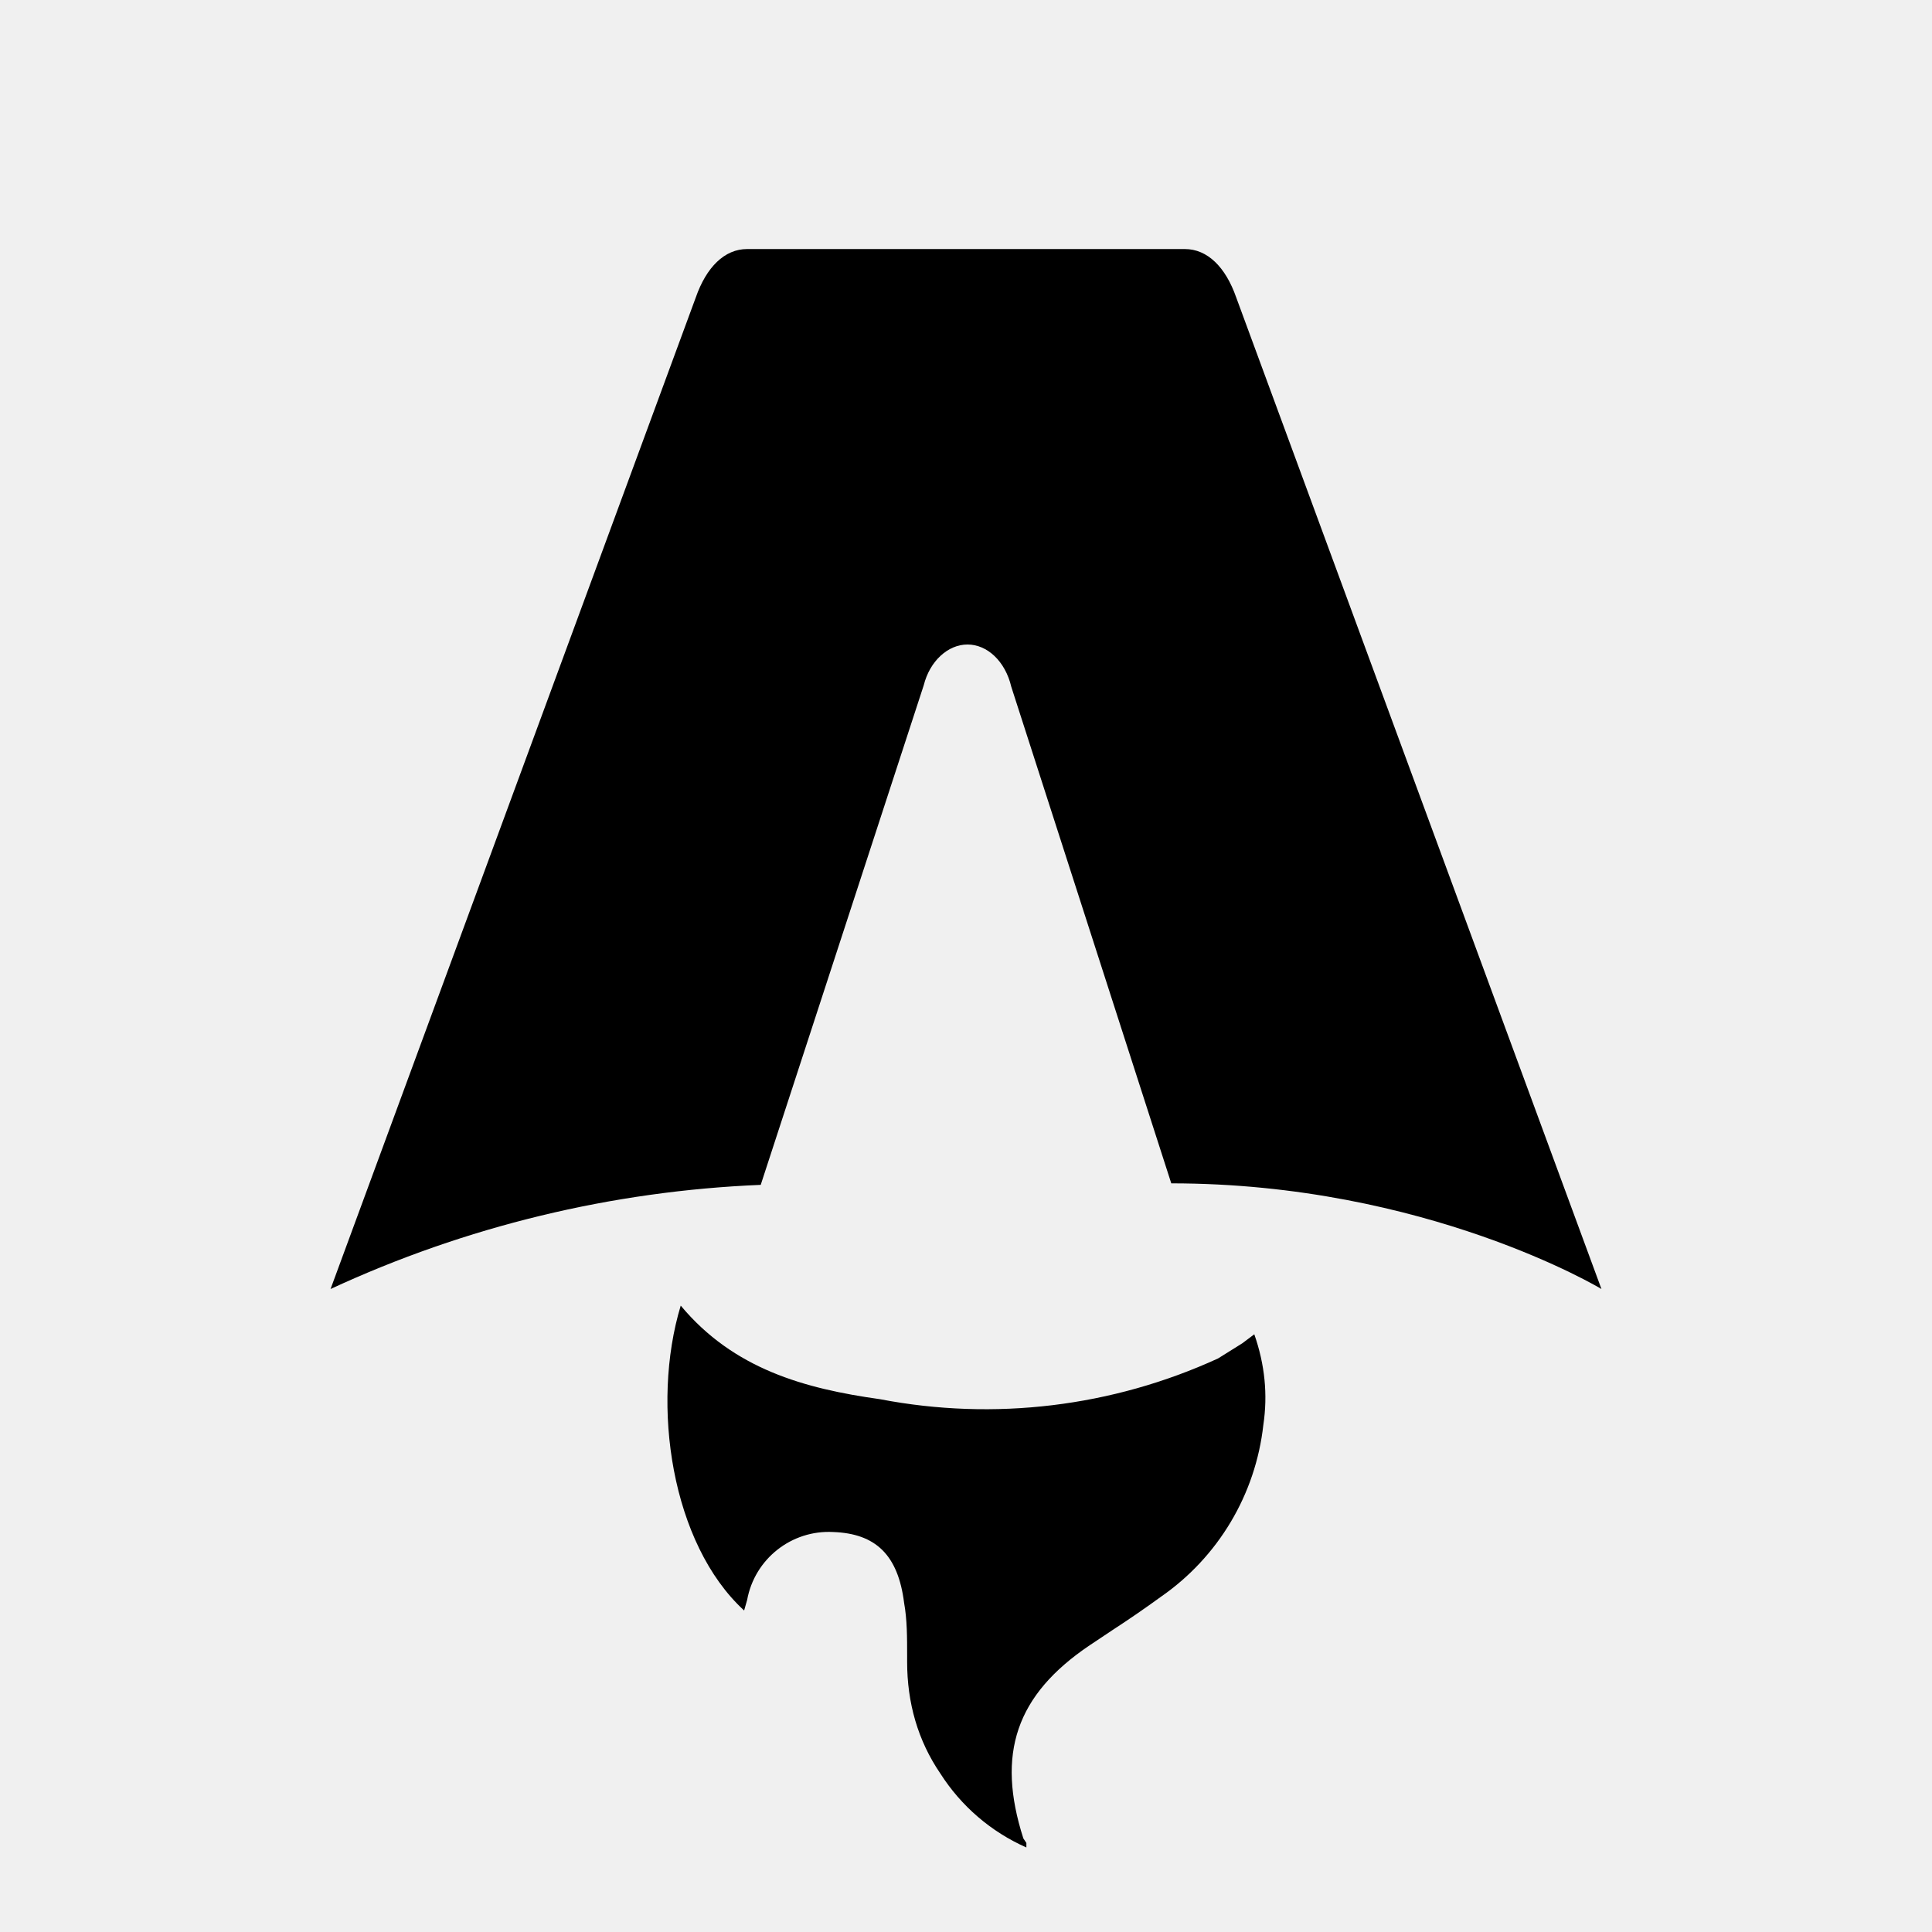
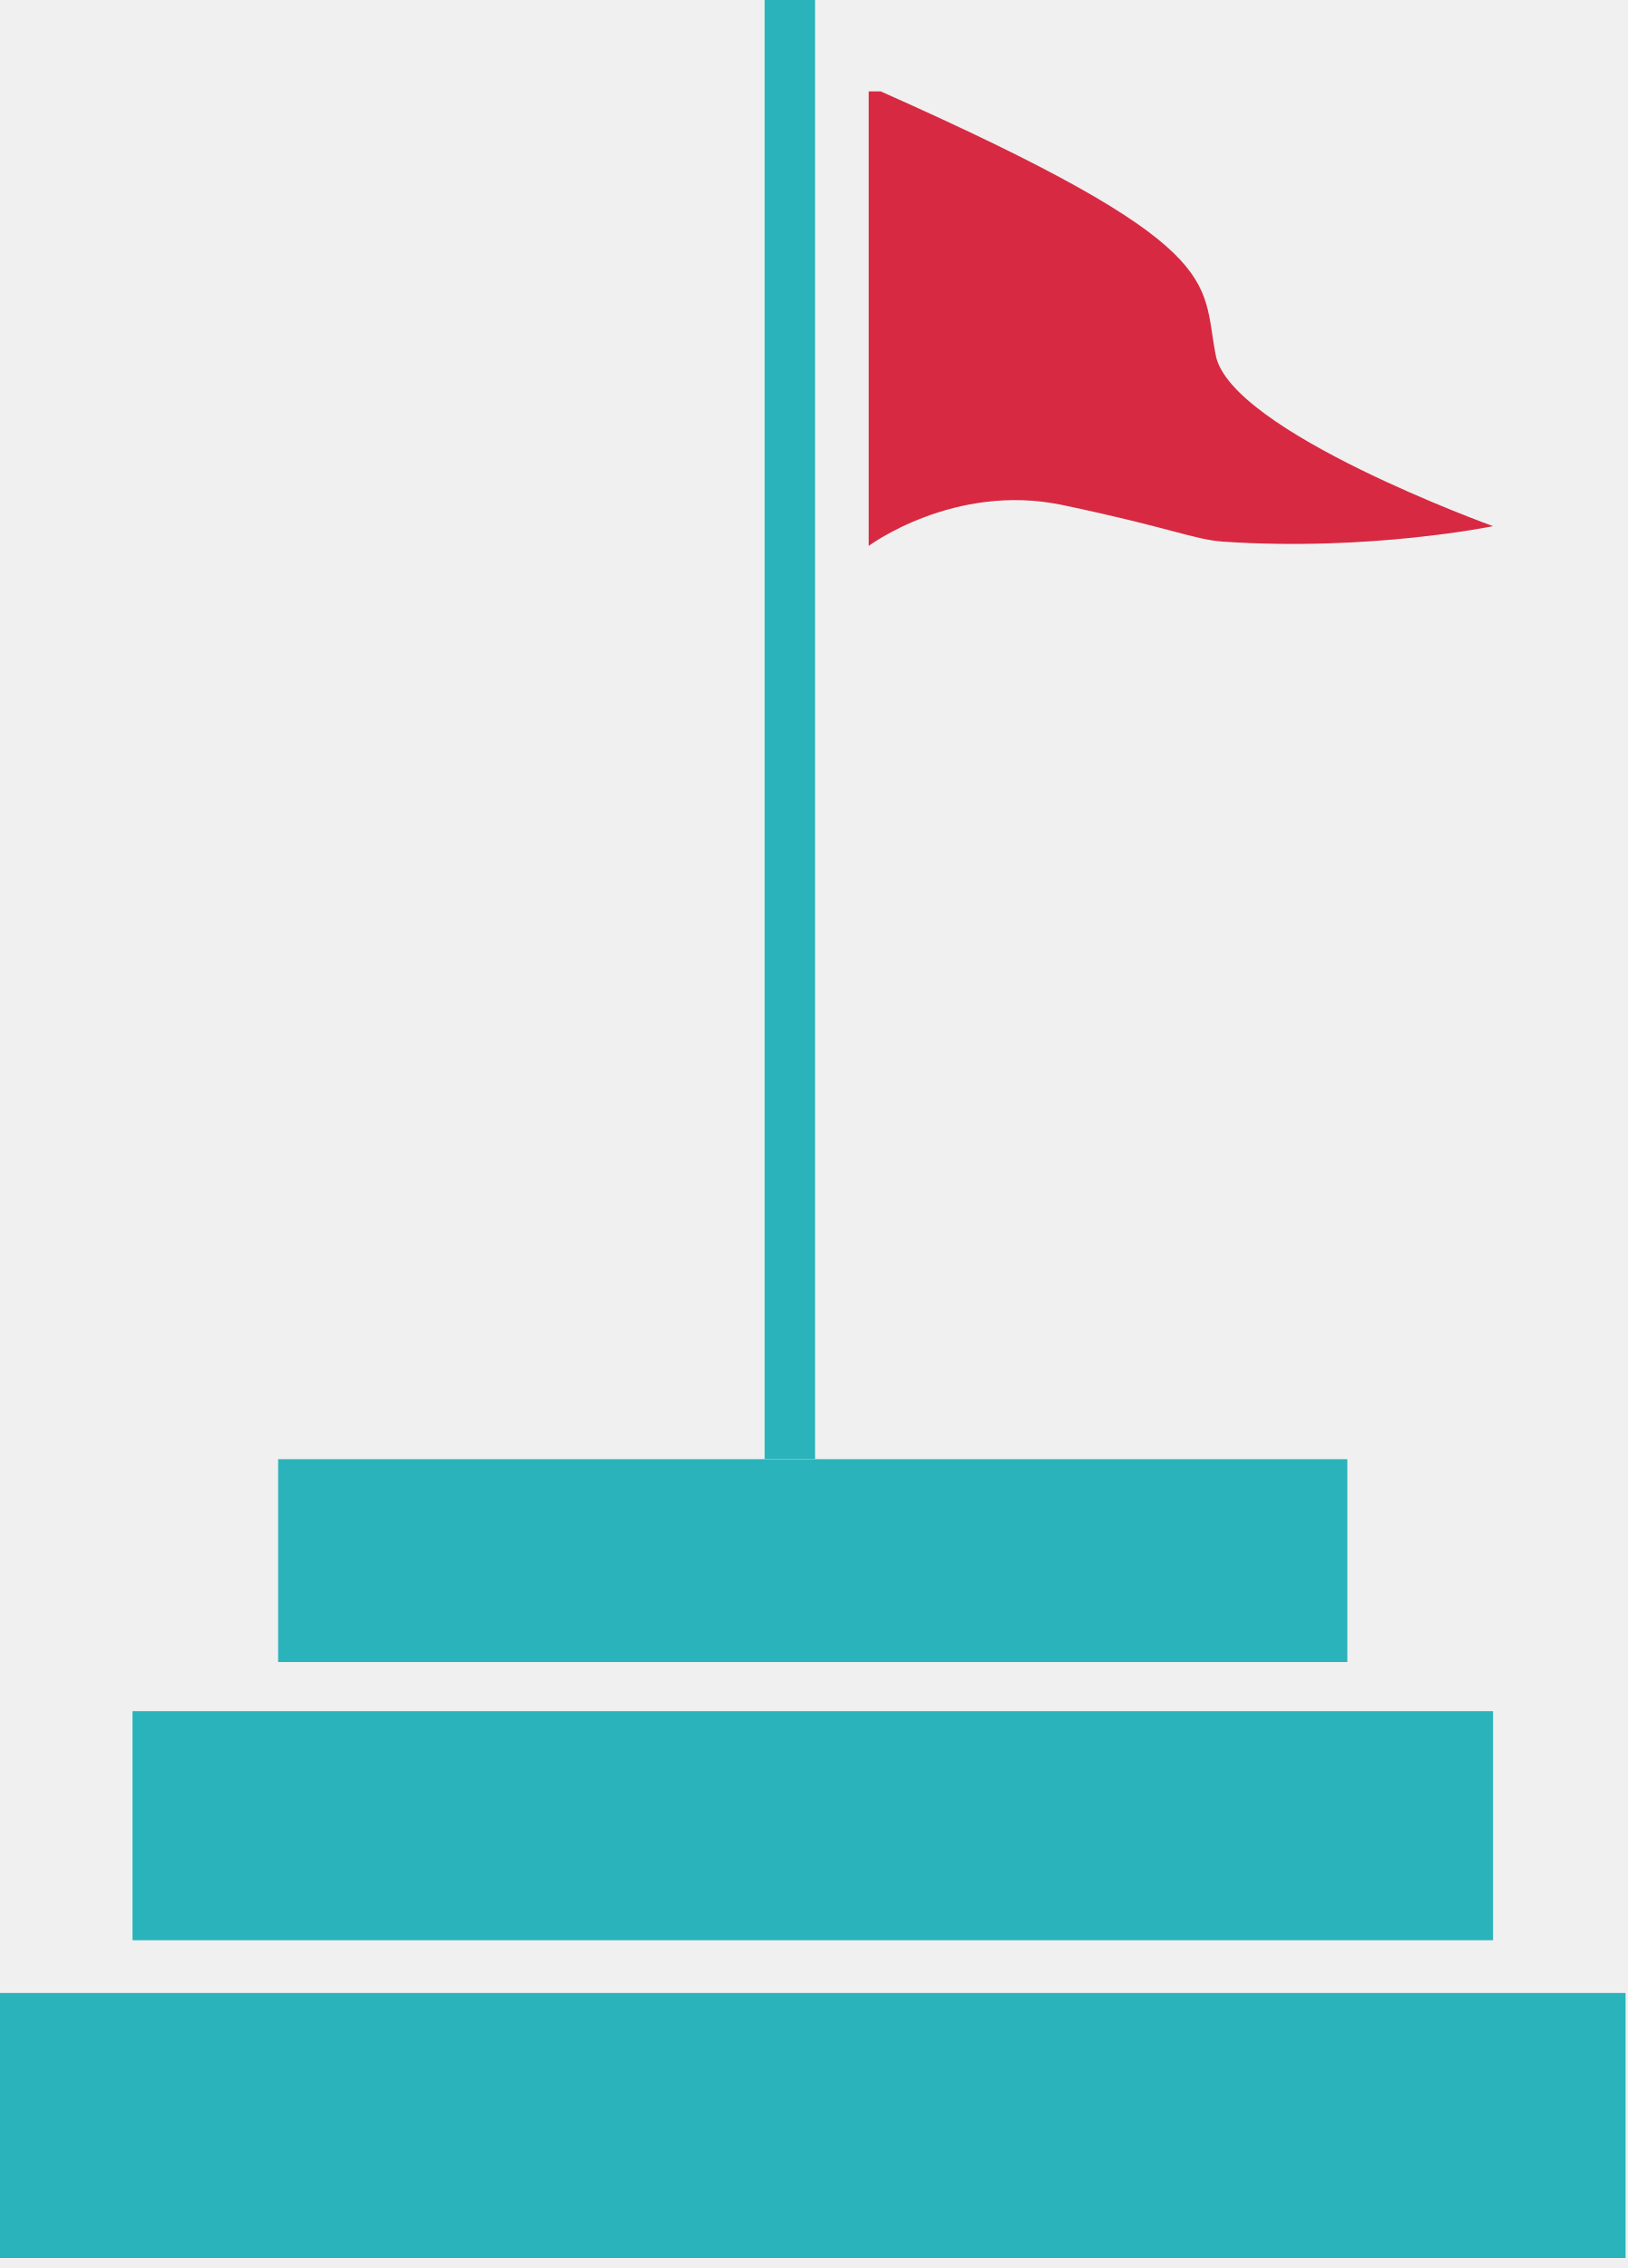
- <svg xmlns="http://www.w3.org/2000/svg" fill="none" viewBox="0 0 128 128">
-   <path d="M50.4 78.5a75.1 75.1 0 0 0-28.5 6.9l24.2-65.7c.7-2 1.9-3.2 3.4-3.2h29c1.5 0 2.7 1.2 3.4 3.2l24.2 65.7s-11.6-7-28.5-7L67 45.5c-.4-1.7-1.6-2.8-2.9-2.8-1.3 0-2.5 1.1-2.9 2.7L50.4 78.5Zm-1.1 28.2Zm-4.2-20.2c-2 6.6-.6 15.8 4.2 20.2a17.5 17.5 0 0 1 .2-.7 5.5 5.5 0 0 1 5.7-4.5c2.8.1 4.3 1.5 4.7 4.7.2 1.1.2 2.3.2 3.5v.4c0 2.7.7 5.2 2.2 7.4a13 13 0 0 0 5.7 4.9v-.3l-.2-.3c-1.8-5.6-.5-9.5 4.4-12.8l1.5-1a73 73 0 0 0 3.2-2.2 16 16 0 0 0 6.8-11.4c.3-2 .1-4-.6-6l-.8.6-1.6 1a37 37 0 0 1-22.4 2.7c-5-.7-9.7-2-13.2-6.2Z" />
-   <style>
-         path { fill: #000; }
-         @media (prefers-color-scheme: dark) {
-             path { fill: #FFF; }
-         }
-     </style>
+ <svg xmlns="http://www.w3.org/2000/svg" width="84" height="117" viewBox="0 0 84 117" fill="none">
+   <path d="M44.825 4.714V28.161C44.825 28.161 49.232 24.887 54.803 26.048C60.374 27.214 61.603 27.838 63.118 27.942C70.698 28.452 77.042 27.143 77.042 27.143C77.042 27.143 63.508 22.264 62.734 18.332C61.96 14.401 63.469 12.725 45.445 4.714" fill="#D72942" />
+   <path d="M69.523 75.275H14.352V85.739H69.523V75.275Z" fill="#2AB3BA" />
+   <path d="M77.042 88.274H6.839V100.091H77.042V88.274Z" fill="#2AB3BA" />
+   <path d="M83.881 102.812H0V116.485H83.881V102.812Z" fill="#2AB3BA" />
+   <path d="M42.059 0H39.457V75.264H42.059V0Z" fill="#2AB3BA" />
</svg>
